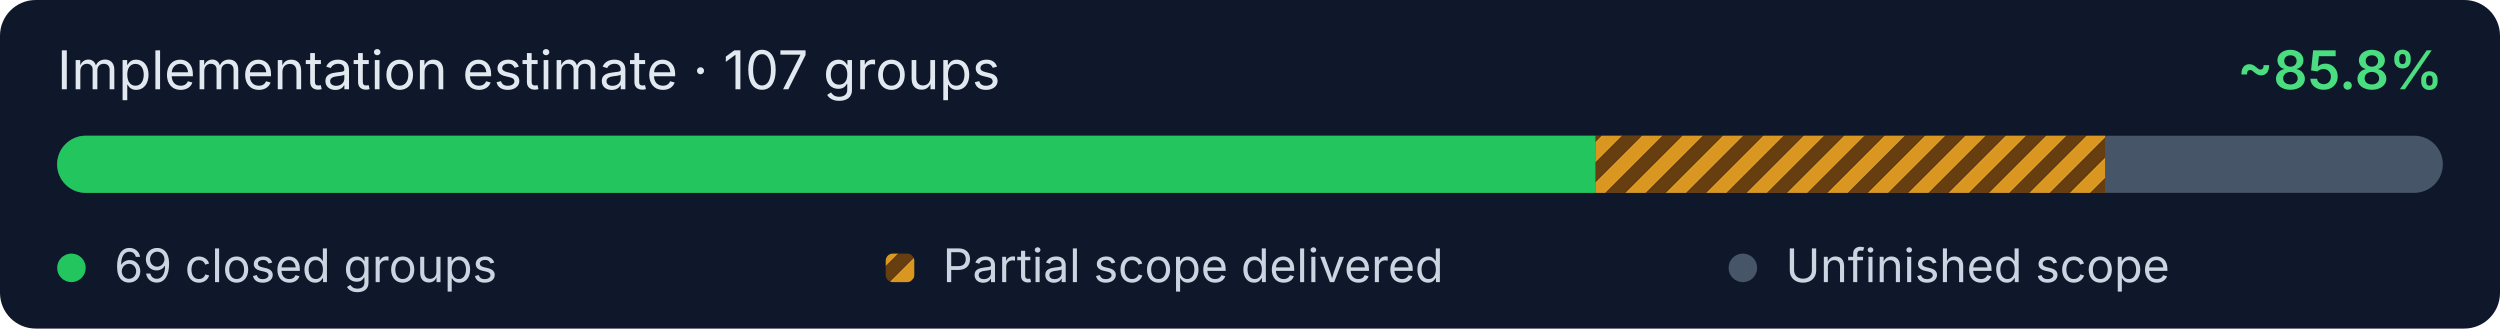
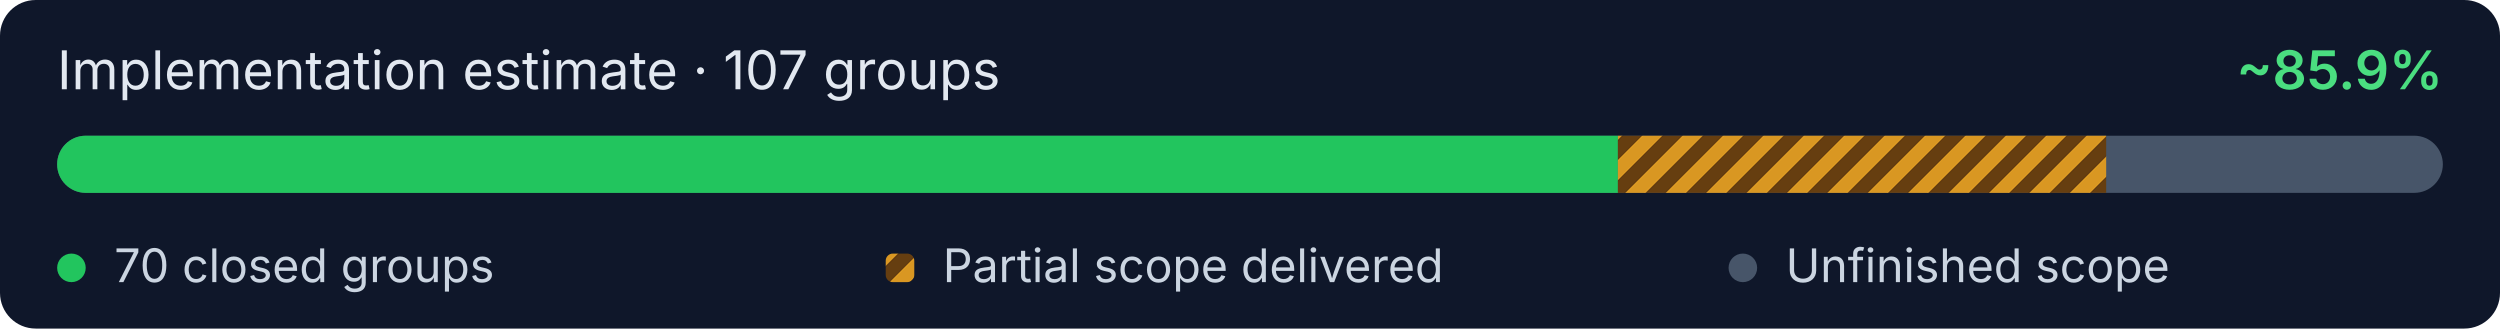
<svg xmlns="http://www.w3.org/2000/svg" width="700" height="92" viewBox="0 0 700 92" role="img" aria-labelledby="title description">
  <defs>
    <clipPath id="track">
      <rect x="16" y="38" width="668" height="16" rx="8" />
    </clipPath>
    <pattern id="partial" width="8" height="8" patternUnits="userSpaceOnUse" patternTransform="rotate(45)">
      <rect width="8" height="8" fill="#663e10" />
      <rect width="4" height="8" fill="#d99722" />
    </pattern>
  </defs>
  <rect width="700" height="92" rx="10" fill="#0f172a" />
  <g font-family="system-ui, -apple-system, BlinkMacSystemFont, 'Segoe UI', sans-serif">
    <text x="16" y="25" font-size="15" fill="#e2e8f0">Implementation estimate · 107 groups</text>
-     <text x="684" y="25" text-anchor="end" font-size="15" font-weight="600" fill="#4ade80">~85.8%</text>
+     <text x="684" y="25" text-anchor="end" font-size="15" font-weight="600" fill="#4ade80">~85.9%</text>
    <g clip-path="url(#track)">
      <rect x="16" y="38" width="668" height="16" fill="#475569" />
-       <rect id="closed-segment" x="16" y="38" width="430.766" height="16" fill="#22c55e" />
-       <rect id="partial-segment" x="446.766" y="38" width="142.652" height="16" fill="url(#partial)" />
+       <rect id="closed-segment" x="16" y="38" width="437.009" height="16" fill="#22c55e" />
+       <rect id="partial-segment" x="453.009" y="38" width="136.721" height="16" fill="url(#partial)" />
    </g>
    <circle cx="20" cy="75" r="4" fill="#22c55e" />
-     <text x="32" y="79" font-size="13" fill="#cbd5e1">69 closed groups</text>
+     <text x="32" y="79" font-size="13" fill="#cbd5e1">70 closed groups</text>
    <rect x="248" y="71" width="8" height="8" rx="2" fill="url(#partial)" />
    <text x="264" y="79" font-size="13" fill="#cbd5e1">Partial scope delivered</text>
    <circle cx="488" cy="75" r="4" fill="#475569" />
    <text x="500" y="79" font-size="13" fill="#cbd5e1">Unfinished scope</text>
  </g>
</svg>
